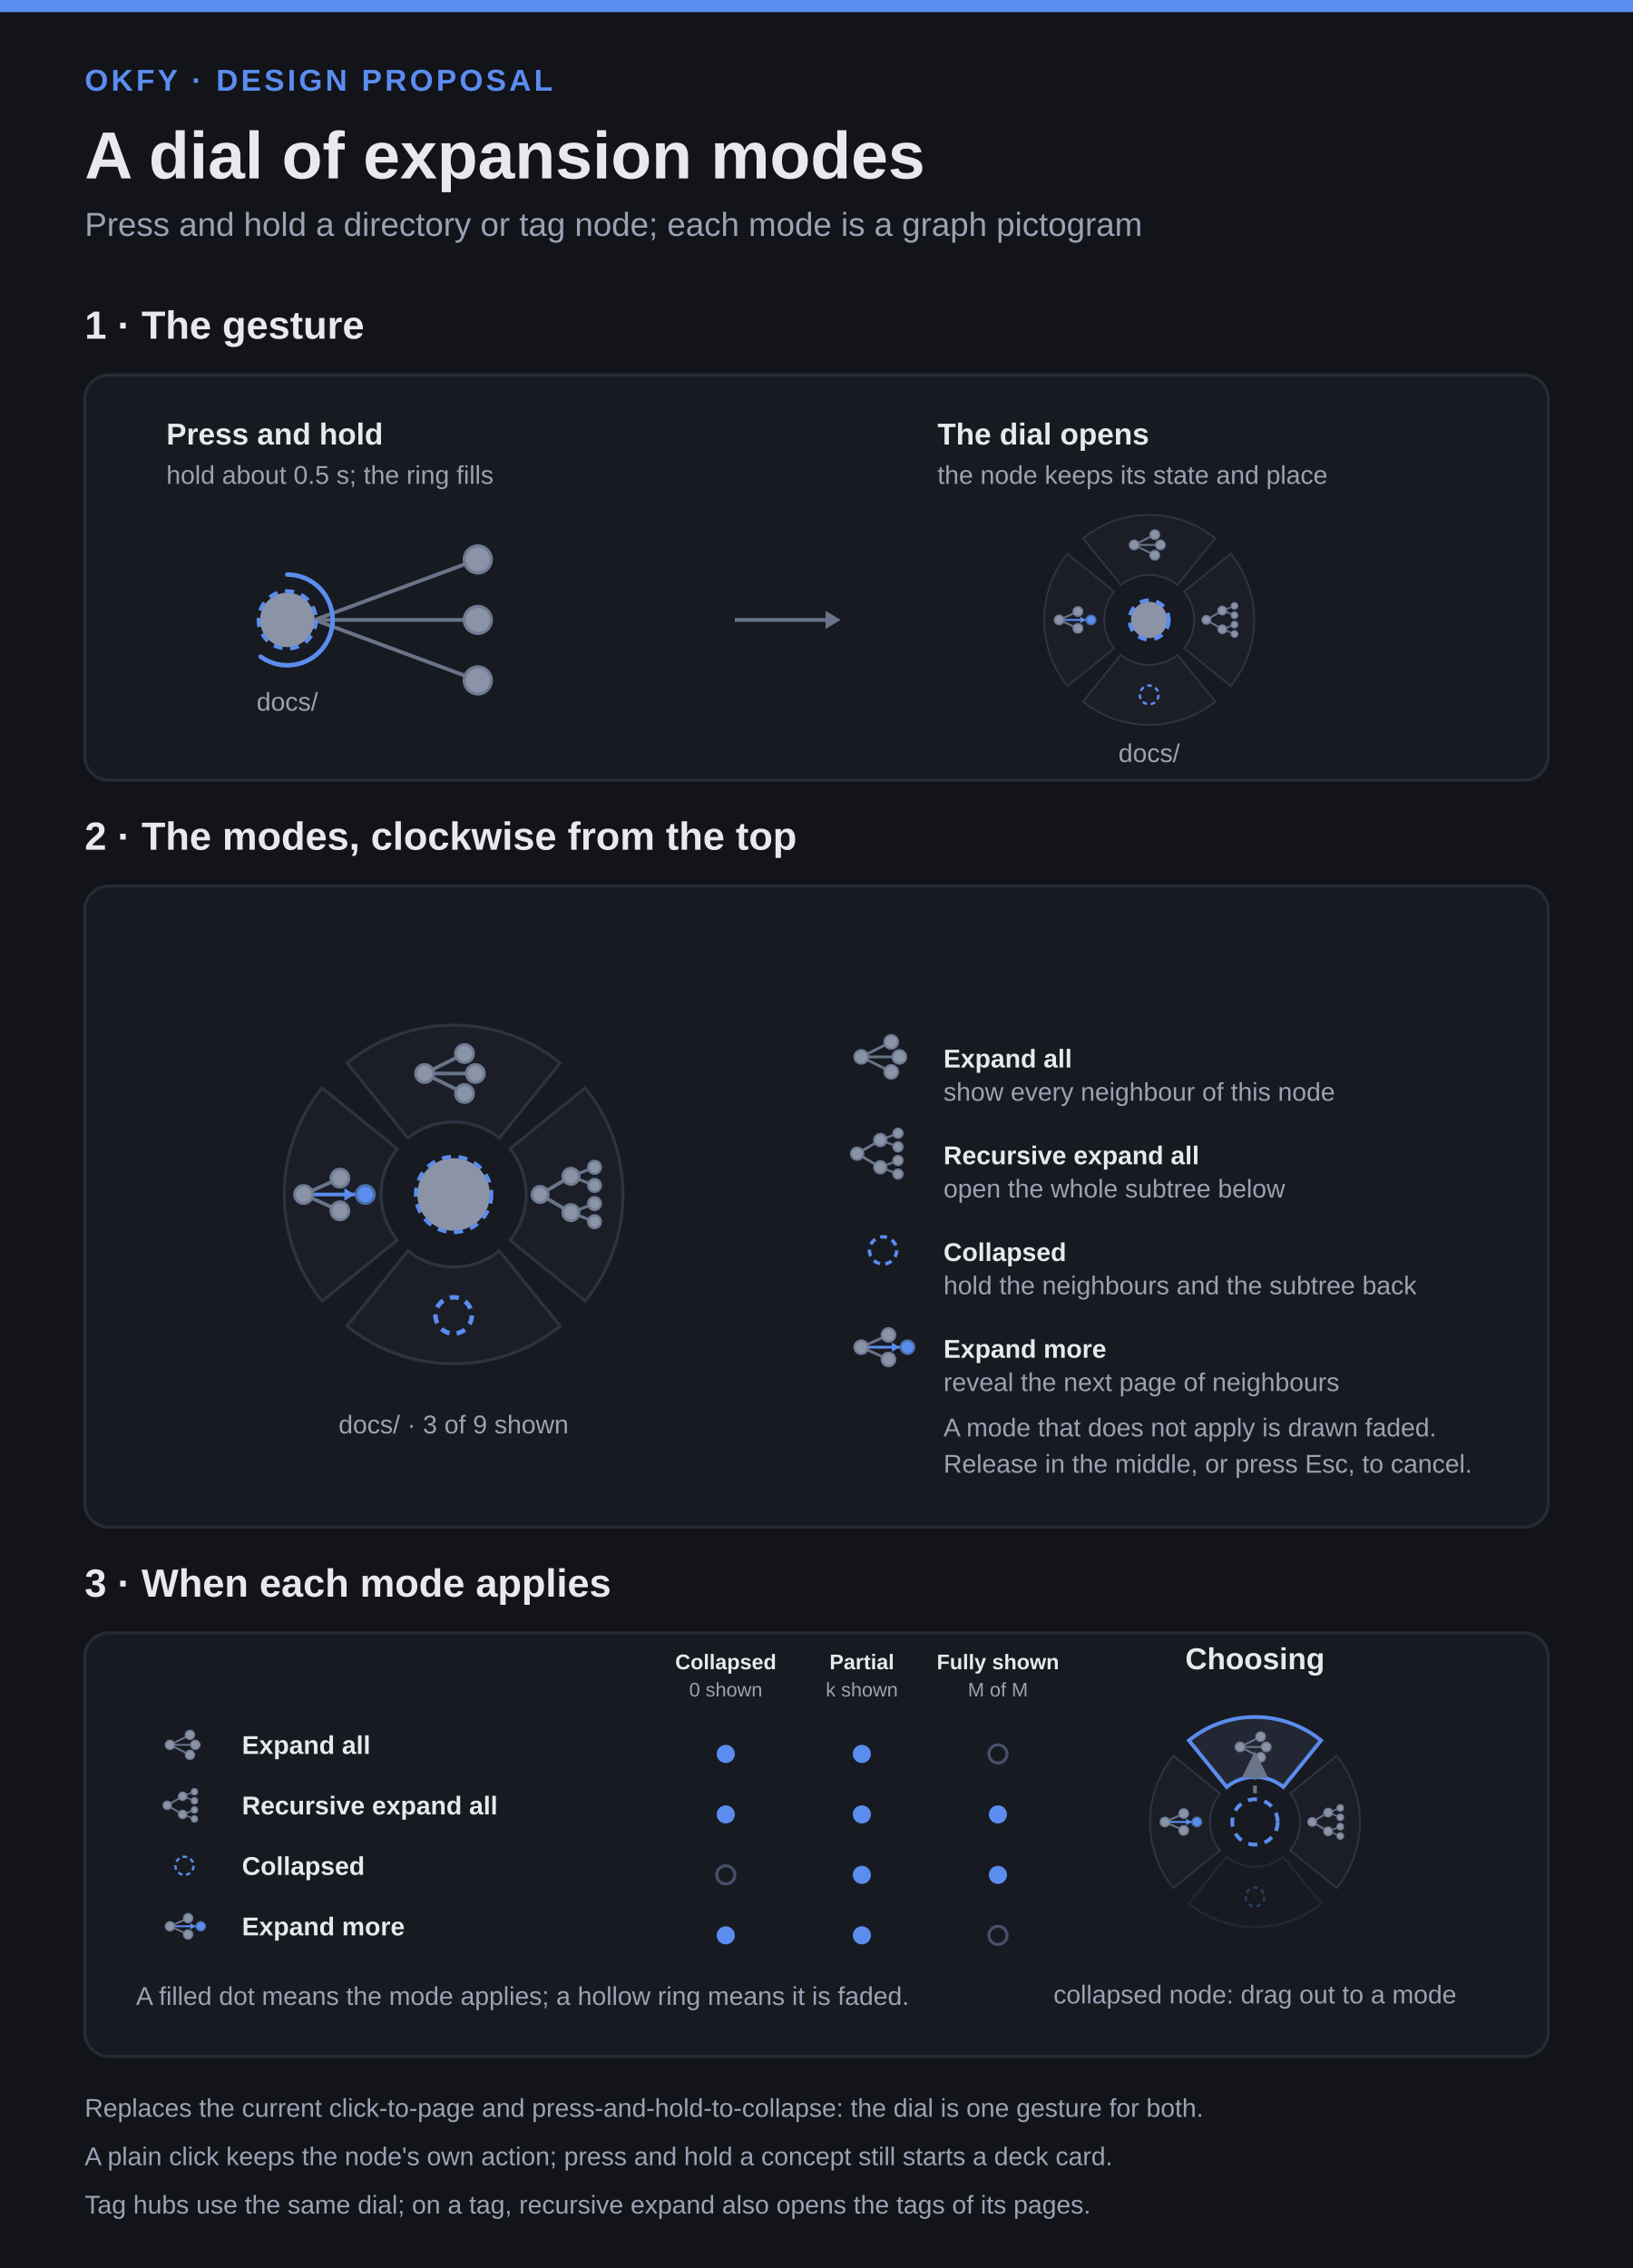
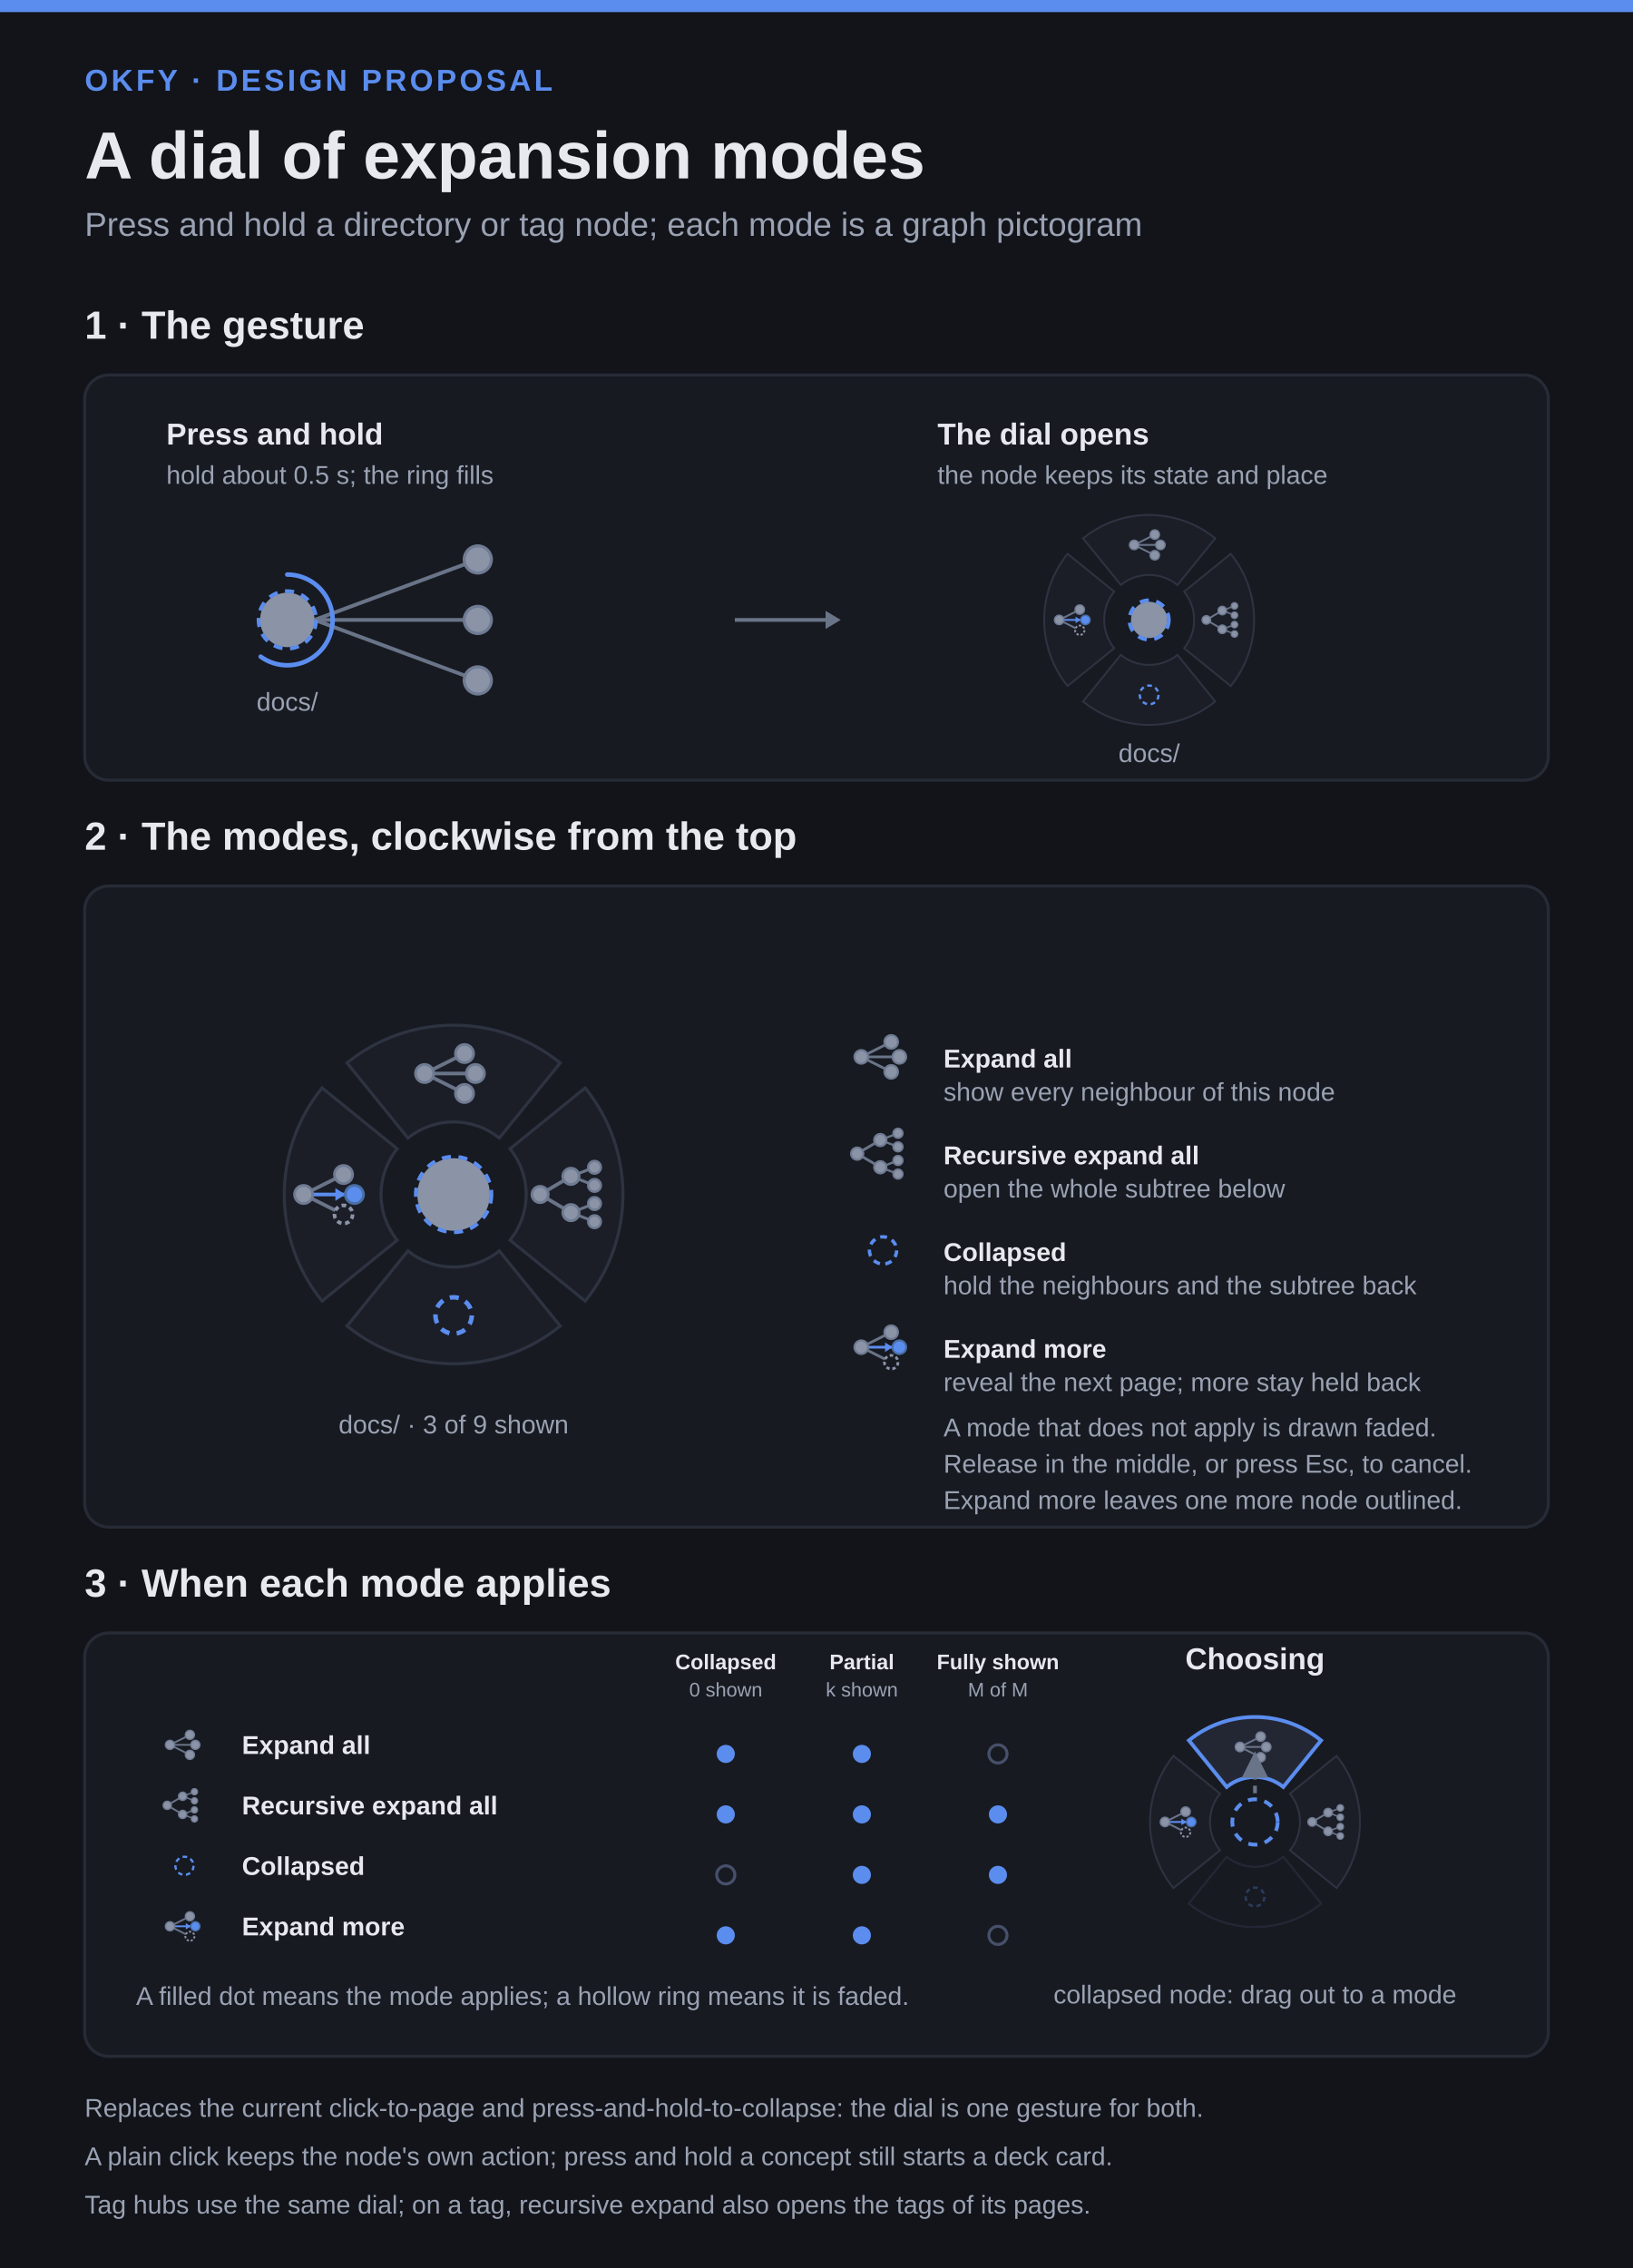
<svg xmlns="http://www.w3.org/2000/svg" width="1080" height="1500" viewBox="0 0 1080 1500" role="img" aria-labelledby="t d" lang="en" xml:lang="en">
  <defs>
    <style>
      /* The viewer's own palette: the dark theme's CSS variables and the node colours from
         the script (directories, index files, files, the accent), so the figure matches the
tool. */
      text { font-family: -apple-system, BlinkMacSystemFont, 'Segoe UI', Arial, sans-serif; fill: #e7e9ee; }
      .eyebrow { font-size: 20px; font-weight: 700; letter-spacing: 2px; fill: #5b8def; }
      .title { font-size: 44px; font-weight: 700; fill: #e7e9ee; }
      .subtitle { font-size: 22px; fill: #9aa2b3; }
      .h { font-size: 26px; font-weight: 700; fill: #e7e9ee; }
      .ct { font-size: 20px; font-weight: 700; fill: #e7e9ee; }
      .body { font-size: 17px; font-weight: 700; fill: #e7e9ee; }
      .note { font-size: 17px; fill: #9aa2b3; }
      .nn { font-size: 17px; font-weight: 700; fill: #e7e9ee; }
      .sm { font-size: 14px; font-weight: 700; fill: #e7e9ee; }
      .sx { font-size: 13px; fill: #9aa2b3; }
      .sec { fill: #1b1e27; stroke: #2e3341; stroke-width: 2; }
      .sec-off { fill: #171a21; stroke: #232734; stroke-width: 2; }
      .sec-hi { fill: #232734; stroke: #5b8def; stroke-width: 4; }
      .partfill { fill: #8b93a7; }
      .dashout { fill: none; stroke: #5b8def; stroke-width: 2.5; stroke-dasharray: 6 5; }
      .edge { fill: none; stroke: #6a7488; stroke-width: 2.5; }
      .panel { fill: #171a21; stroke: #262b36; stroke-width: 2; }
      .on { fill: #5b8def; }
      .offring { fill: none; stroke: #47506a; stroke-width: 2; }
    </style>
    <marker id="ar" viewBox="0 0 10 10" refX="9" refY="5" markerWidth="7" markerHeight="7" orient="auto">
      <path d="M 0 0 L 10 5 L 0 10 z" fill="#6a7488" />
    </marker>
    <g id="ip1">
-       <line x1="-16" y1="0" x2="4" y2="-9" stroke="#6a7488" stroke-width="2" />
-       <line x1="-16" y1="0" x2="4" y2="9" stroke="#6a7488" stroke-width="2" />
-       <line x1="-16" y1="0" x2="18" y2="0" stroke="#5b8def" stroke-width="2" />
-       <path d="M 12 0 L 6.5 -3.5 L 6.5 3.5 Z" fill="#5b8def" />
+       <line x1="-16" y1="0" x2="6" y2="-11" stroke="#6a7488" stroke-width="2" />
+       <line x1="-16" y1="0" x2="1.5" y2="8.8" stroke="#6a7488" stroke-width="2" />
+       <line x1="-16" y1="0" x2="12" y2="0" stroke="#5b8def" stroke-width="2" />
+       <path d="M 7 0 L 1.5 -3.5 L 1.5 3.5 Z" fill="#5b8def" />
      <circle cx="-16" cy="0" r="5" fill="#8b93a7" stroke="#6f7b92" stroke-width="1.5" />
-       <circle cx="4" cy="-9" r="5" fill="#8b93a7" stroke="#6f7b92" stroke-width="1.5" />
-       <circle cx="4" cy="9" r="5" fill="#8b93a7" stroke="#6f7b92" stroke-width="1.5" />
-       <circle cx="18" cy="0" r="5" fill="#5b8def" stroke="#4a6fa5" stroke-width="1.5" />
+       <circle cx="6" cy="-11" r="5" fill="#8b93a7" stroke="#6f7b92" stroke-width="1.5" />
+       <circle cx="6" cy="11" r="5" fill="none" stroke="#8b93a7" stroke-width="2" stroke-dasharray="2.5 2" />
+       <circle cx="12" cy="0" r="5" fill="#5b8def" stroke="#4a6fa5" stroke-width="1.5" />
    </g>
    <g id="ip2">
      <line x1="-16" y1="0" x2="6" y2="-11" stroke="#6a7488" stroke-width="2" />
      <line x1="-16" y1="0" x2="12" y2="0" stroke="#6a7488" stroke-width="2" />
      <line x1="-16" y1="0" x2="6" y2="11" stroke="#6a7488" stroke-width="2" />
      <circle cx="-16" cy="0" r="5" fill="#8b93a7" stroke="#6f7b92" stroke-width="1.5" />
      <circle cx="6" cy="-11" r="5" fill="#8b93a7" stroke="#6f7b92" stroke-width="1.5" />
      <circle cx="12" cy="0" r="5" fill="#8b93a7" stroke="#6f7b92" stroke-width="1.5" />
      <circle cx="6" cy="11" r="5" fill="#8b93a7" stroke="#6f7b92" stroke-width="1.5" />
    </g>
    <g id="ip3">
      <line x1="-19" y1="0" x2="-2" y2="-10" stroke="#6a7488" stroke-width="2" />
      <line x1="-19" y1="0" x2="-2" y2="10" stroke="#6a7488" stroke-width="2" />
      <line x1="-2" y1="-10" x2="11" y2="-15" stroke="#6a7488" stroke-width="1.6" />
      <line x1="-2" y1="-10" x2="11" y2="-5" stroke="#6a7488" stroke-width="1.6" />
      <line x1="-2" y1="10" x2="11" y2="5" stroke="#6a7488" stroke-width="1.6" />
      <line x1="-2" y1="10" x2="11" y2="15" stroke="#6a7488" stroke-width="1.6" />
      <circle cx="-19" cy="0" r="4.5" fill="#8b93a7" stroke="#6f7b92" stroke-width="1.5" />
      <circle cx="-2" cy="-10" r="4.5" fill="#8b93a7" stroke="#6f7b92" stroke-width="1.5" />
      <circle cx="-2" cy="10" r="4.5" fill="#8b93a7" stroke="#6f7b92" stroke-width="1.5" />
      <circle cx="11" cy="-15" r="3.5" fill="#8b93a7" stroke="#6f7b92" stroke-width="1.3" />
      <circle cx="11" cy="-5" r="3.5" fill="#8b93a7" stroke="#6f7b92" stroke-width="1.3" />
      <circle cx="11" cy="5" r="3.5" fill="#8b93a7" stroke="#6f7b92" stroke-width="1.3" />
      <circle cx="11" cy="15" r="3.5" fill="#8b93a7" stroke="#6f7b92" stroke-width="1.3" />
    </g>
    <g id="ip4">
      <circle cx="0" cy="0" r="10" fill="none" stroke="#5b8def" stroke-width="2.5" stroke-dasharray="5 4" />
    </g>
  </defs>
  <rect width="1080" height="1500" fill="#12141a" />
  <rect width="1080" height="8" fill="#5b8def" />
  <text x="56" y="60" class="eyebrow">OKFY · DESIGN PROPOSAL</text>
  <text x="56" y="118" class="title">A dial of expansion modes</text>
  <text x="56" y="156" class="subtitle">Press and hold a directory or tag node; each mode is a graph pictogram</text>
  <text x="56" y="224" class="h">1 · The gesture</text>
  <rect x="56" y="248" width="968" height="268" rx="16" class="panel" />
  <text x="110" y="294" class="ct">Press and hold</text>
  <text x="110" y="320" class="note">hold about 0.5 s; the ring fills</text>
  <path class="edge" d="M 208 410 L 316 370 M 208 410 L 316 410 M 208 410 L 316 450" />
  <circle cx="190" cy="410" r="18" class="partfill" />
  <circle cx="190" cy="410" r="19" class="dashout" />
  <path d="M 190 380 A 30 30 0 1 1 172.4 434.3" fill="none" stroke="#5b8def" stroke-width="3" stroke-linecap="round" />
  <circle cx="316" cy="370" r="9" fill="#8b93a7" stroke="#6f7b92" stroke-width="2" />
  <circle cx="316" cy="410" r="9" fill="#8b93a7" stroke="#6f7b92" stroke-width="2" />
  <circle cx="316" cy="450" r="9" fill="#8b93a7" stroke="#6f7b92" stroke-width="2" />
  <text x="190" y="470" class="note" text-anchor="middle">docs/</text>
  <path class="edge" d="M 486 410 H 552" />
  <path d="M 546 404 L 556 410 L 546 416 Z" fill="#6a7488" />
  <text x="620" y="294" class="ct">The dial opens</text>
  <text x="620" y="320" class="note">the node keeps its state and place</text>
  <g transform="translate(760,410) scale(0.62)">
    <path class="sec" d="M -70.5 -87 A 112 112 0 0 1 70.5 -87 L 30.2 -37.3 A 48 48 0 0 0 -30.2 -37.3 Z" />
    <path class="sec" d="M 87 -70.5 A 112 112 0 0 1 87 70.5 L 37.3 30.2 A 48 48 0 0 0 37.3 -30.2 Z" />
    <path class="sec" d="M 70.5 87 A 112 112 0 0 1 -70.5 87 L -30.2 37.3 A 48 48 0 0 0 30.2 37.3 Z" />
    <path class="sec" d="M -87 70.5 A 112 112 0 0 1 -87 -70.5 L -37.3 -30.2 A 48 48 0 0 0 -37.3 30.2 Z" />
    <use href="#ip2" transform="translate(0,-80)" />
    <use href="#ip3" transform="translate(80,0)" />
    <use href="#ip4" transform="translate(0,80)" />
    <use href="#ip1" transform="translate(-80,0)" />
  </g>
  <circle cx="760" cy="410" r="12" class="partfill" />
  <circle cx="760" cy="410" r="13" class="dashout" />
  <text x="760" y="504" class="note" text-anchor="middle">docs/</text>
  <text x="56" y="562" class="h">2 · The modes, clockwise from the top</text>
  <rect x="56" y="586" width="968" height="424" rx="16" class="panel" />
  <g transform="translate(300,790)">
    <path class="sec" d="M -70.5 -87 A 112 112 0 0 1 70.5 -87 L 30.2 -37.3 A 48 48 0 0 0 -30.2 -37.3 Z" />
    <path class="sec" d="M 87 -70.5 A 112 112 0 0 1 87 70.5 L 37.3 30.2 A 48 48 0 0 0 37.3 -30.2 Z" />
    <path class="sec" d="M 70.5 87 A 112 112 0 0 1 -70.5 87 L -30.2 37.3 A 48 48 0 0 0 30.2 37.3 Z" />
    <path class="sec" d="M -87 70.5 A 112 112 0 0 1 -87 -70.5 L -37.3 -30.2 A 48 48 0 0 0 -37.3 30.2 Z" />
    <use href="#ip2" transform="translate(0,-80) scale(1.2)" />
    <use href="#ip3" transform="translate(80,0) scale(1.2)" />
    <use href="#ip4" transform="translate(0,80) scale(1.2)" />
    <use href="#ip1" transform="translate(-80,0) scale(1.2)" />
  </g>
  <circle cx="300" cy="790" r="24" class="partfill" />
  <circle cx="300" cy="790" r="25" class="dashout" />
  <text x="300" y="948" class="note" text-anchor="middle">docs/ · 3 of 9 shown</text>
  <use href="#ip2" transform="translate(584,699) scale(0.9)" />
  <text x="624" y="706" class="nn">Expand all</text>
  <text x="624" y="728" class="note">show every neighbour of this node</text>
  <use href="#ip3" transform="translate(584,763) scale(0.9)" />
  <text x="624" y="770" class="nn">Recursive expand all</text>
  <text x="624" y="792" class="note">open the whole subtree below</text>
  <use href="#ip4" transform="translate(584,827) scale(0.9)" />
  <text x="624" y="834" class="nn">Collapsed</text>
  <text x="624" y="856" class="note">hold the neighbours and the subtree back</text>
  <use href="#ip1" transform="translate(584,891) scale(0.9)" />
  <text x="624" y="898" class="nn">Expand more</text>
-   <text x="624" y="920" class="note">reveal the next page of neighbours</text>
+   <text x="624" y="920" class="note">reveal the next page; more stay held back</text>
  <text x="624" y="950" class="note">A mode that does not apply is drawn faded.</text>
  <text x="624" y="974" class="note">Release in the middle, or press Esc, to cancel.</text>
+   <text x="624" y="998" class="note">Expand more leaves one more node outlined.</text>
  <text x="56" y="1056" class="h">3 · When each mode applies</text>
  <rect x="56" y="1080" width="968" height="280" rx="16" class="panel" />
  <text x="480" y="1104" class="sm" text-anchor="middle">Collapsed</text>
  <text x="480" y="1122" class="sx" text-anchor="middle">0 shown</text>
  <text x="570" y="1104" class="sm" text-anchor="middle">Partial</text>
  <text x="570" y="1122" class="sx" text-anchor="middle">k shown</text>
  <text x="660" y="1104" class="sm" text-anchor="middle">Fully shown</text>
  <text x="660" y="1122" class="sx" text-anchor="middle">M of M</text>
  <use href="#ip2" transform="translate(122,1154) scale(0.6)" />
  <text x="160" y="1160" class="body">Expand all</text>
  <circle cx="480" cy="1160" r="6" class="on" />
  <circle cx="570" cy="1160" r="6" class="on" />
  <circle cx="660" cy="1160" r="6" class="offring" />
  <use href="#ip3" transform="translate(122,1194) scale(0.6)" />
  <text x="160" y="1200" class="body">Recursive expand all</text>
  <circle cx="480" cy="1200" r="6" class="on" />
  <circle cx="570" cy="1200" r="6" class="on" />
  <circle cx="660" cy="1200" r="6" class="on" />
  <use href="#ip4" transform="translate(122,1234) scale(0.6)" />
  <text x="160" y="1240" class="body">Collapsed</text>
  <circle cx="480" cy="1240" r="6" class="offring" />
  <circle cx="570" cy="1240" r="6" class="on" />
  <circle cx="660" cy="1240" r="6" class="on" />
  <use href="#ip1" transform="translate(122,1274) scale(0.6)" />
  <text x="160" y="1280" class="body">Expand more</text>
  <circle cx="480" cy="1280" r="6" class="on" />
  <circle cx="570" cy="1280" r="6" class="on" />
  <circle cx="660" cy="1280" r="6" class="offring" />
  <text x="90" y="1326" class="note">A filled dot means the mode applies; a hollow ring means it is faded.</text>
  <text x="830" y="1104" class="ct" text-anchor="middle">Choosing</text>
  <g transform="translate(830,1205) scale(0.62)">
    <path class="sec" d="M -70.5 -87 A 112 112 0 0 1 70.5 -87 L 30.2 -37.3 A 48 48 0 0 0 -30.2 -37.3 Z" />
    <path class="sec" d="M 87 -70.5 A 112 112 0 0 1 87 70.5 L 37.3 30.2 A 48 48 0 0 0 37.3 -30.2 Z" />
    <path class="sec" d="M 70.5 87 A 112 112 0 0 1 -70.5 87 L -30.2 37.3 A 48 48 0 0 0 30.2 37.3 Z" />
    <path class="sec" d="M -87 70.5 A 112 112 0 0 1 -87 -70.5 L -37.3 -30.2 A 48 48 0 0 0 -37.3 30.2 Z" />
    <path class="sec-off" d="M 70.5 87 A 112 112 0 0 1 -70.5 87 L -30.2 37.3 A 48 48 0 0 0 30.2 37.3 Z" />
    <path class="sec-hi" d="M -70.5 -87 A 112 112 0 0 1 70.5 -87 L 30.2 -37.3 A 48 48 0 0 0 -30.2 -37.3 Z" />
    <use href="#ip2" transform="translate(0,-80)" />
    <use href="#ip3" transform="translate(80,0)" />
    <use href="#ip4" transform="translate(0,80)" opacity="0.3" />
    <use href="#ip1" transform="translate(-80,0)" />
  </g>
  <circle cx="830" cy="1205" r="15" class="dashout" />
  <path class="edge" d="M 830 1186 L 830 1160" stroke-dasharray="5 4" marker-end="url(#ar)" />
  <text x="830" y="1325" class="note" text-anchor="middle">collapsed node: drag out to a mode</text>
  <text x="56" y="1400" class="note">Replaces the current click-to-page and press-and-hold-to-collapse: the dial is one gesture for both.</text>
  <text x="56" y="1432" class="note">A plain click keeps the node's own action; press and hold a concept still starts a deck card.</text>
  <text x="56" y="1464" class="note">Tag hubs use the same dial; on a tag, recursive expand also opens the tags of its pages.</text>
</svg>
